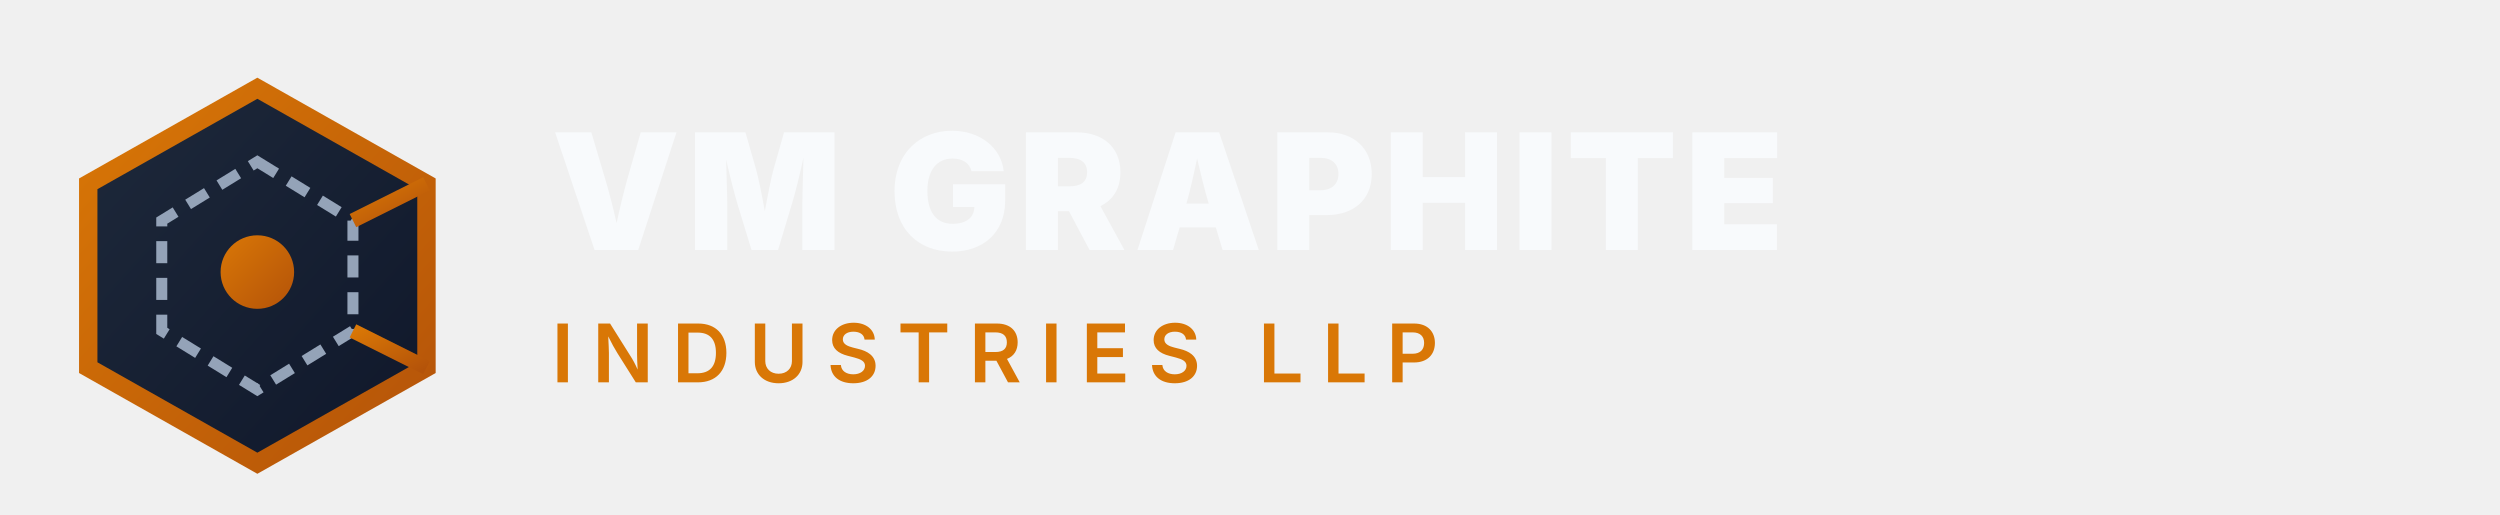
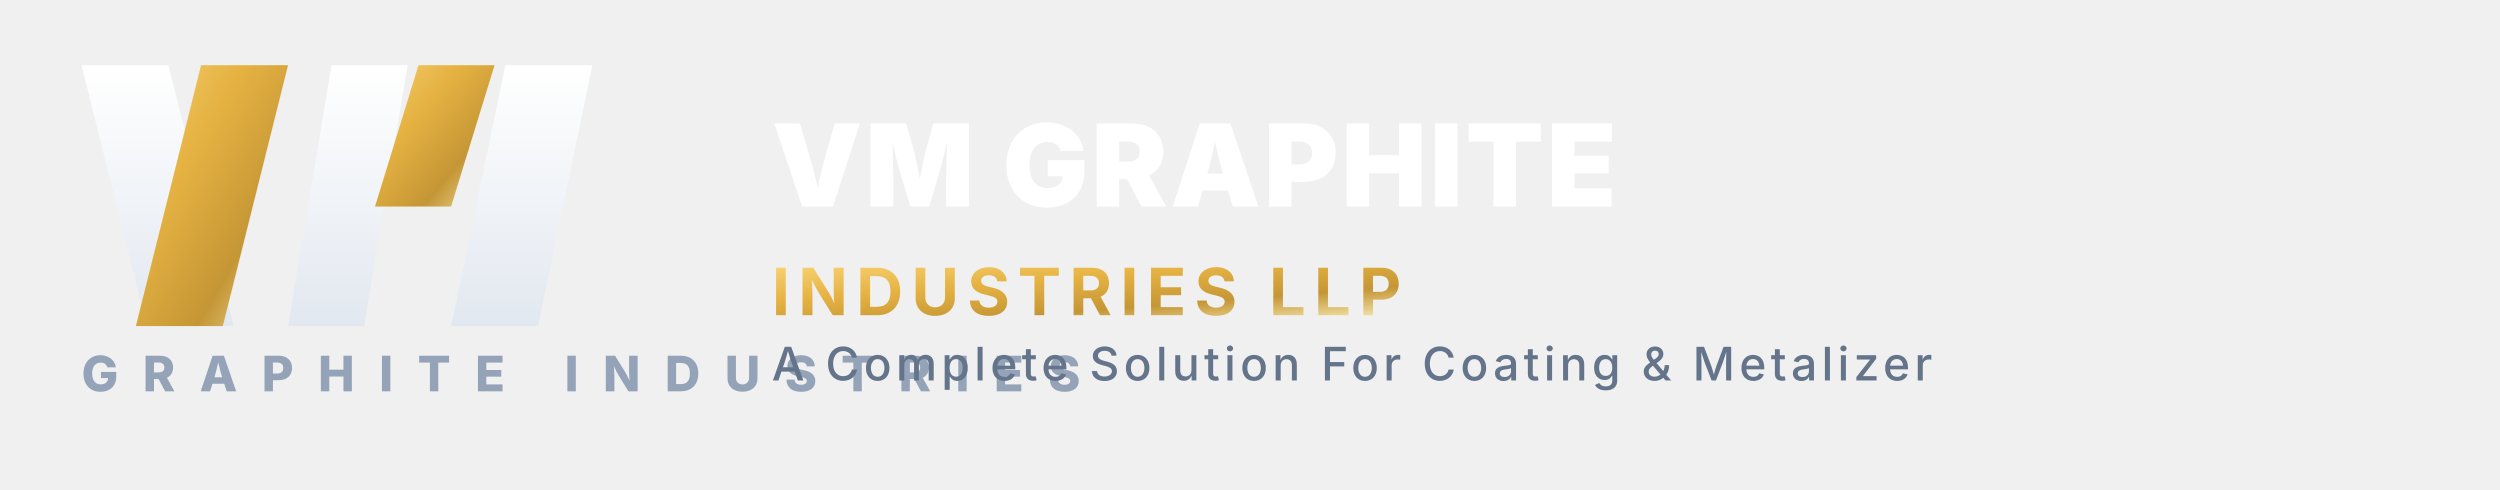
- <svg xmlns="http://www.w3.org/2000/svg" viewBox="0 0 340 70" fill="none">
+ <svg xmlns="http://www.w3.org/2000/svg" viewBox="0 0 460 90" fill="none">
  <defs>
-     <linearGradient id="logo-grad" x1="0%" y1="0%" x2="100%" y2="100%">
-       <stop offset="0%" stop-color="#D97706" />
-       <stop offset="100%" stop-color="#B45309" />
+     <linearGradient id="pdf-gold-grad" x1="0%" y1="0%" x2="100%" y2="100%">
+       <stop offset="0%" stop-color="#F7D070" />
+       <stop offset="35%" stop-color="#E5B242" />
+       <stop offset="70%" stop-color="#C59635" />
+       <stop offset="100%" stop-color="#F3E5AB" />
    </linearGradient>
-     <linearGradient id="slate-grad" x1="0%" y1="0%" x2="100%" y2="100%">
-       <stop offset="0%" stop-color="#1E293B" />
-       <stop offset="100%" stop-color="#0F172A" />
+     <linearGradient id="pure-white-grad" x1="0%" y1="0%" x2="0%" y2="100%">
+       <stop offset="0%" stop-color="#FFFFFF" />
+       <stop offset="100%" stop-color="#E2E8F0" />
    </linearGradient>
+     <filter id="gold-shadow" x="-10%" y="-10%" width="120%" height="120%">
+       <feDropShadow dx="0" dy="2" stdDeviation="3" flood-color="#D4AF37" flood-opacity="0.3" />
+     </filter>
  </defs>
-   <g transform="translate(10, 10)">
-     <polygon points="25,2 48,15 48,40 25,53 2,40 2,15" fill="url(#slate-grad)" stroke="url(#logo-grad)" stroke-width="2.5" />
-     <polygon points="25,12 38,20 38,35 25,43 12,35 12,20" fill="none" stroke="#94A3B8" stroke-width="1.5" stroke-dasharray="3 2" />
-     <circle cx="25" cy="27" r="5" fill="url(#logo-grad)" />
-     <line x1="25" y1="2" x2="25" y2="12" stroke="url(#logo-grad)" stroke-width="2" />
-     <line x1="48" y1="15" x2="38" y2="20" stroke="url(#logo-grad)" stroke-width="2" />
-     <line x1="48" y1="40" x2="38" y2="35" stroke="url(#logo-grad)" stroke-width="2" />
+   <g transform="translate(15, 12)">
+     <polygon points="0,0 16,0 28,48 12,48" fill="url(#pure-white-grad)" />
+     <polygon points="22,0 38,0 26,48 10,48" fill="url(#pdf-gold-grad)" />
+     <polygon points="46,0 60,0 52,48 38,48" fill="url(#pure-white-grad)" />
+     <polygon points="62,0 76,0 68,26 54,26" fill="url(#pdf-gold-grad)" />
+     <polygon points="78,0 94,0 84,48 68,48" fill="url(#pure-white-grad)" />
  </g>
-   <text x="75" y="34" font-family="Inter, sans-serif" font-weight="900" font-size="22" fill="#F8FAFC" letter-spacing="1">VM GRAPHITE</text>
-   <text x="75" y="52" font-family="Inter, sans-serif" font-weight="600" font-size="11" fill="#D97706" letter-spacing="2.5">INDUSTRIES LLP</text>
+   <g transform="translate(15, 72)">
+     <text x="0" y="0" font-family="'Outfit', 'Inter', sans-serif" font-weight="800" font-size="9" fill="#94A3B8" letter-spacing="4.5">GRAPHITE INDUSTRIES</text>
+   </g>
+   <line x1="125" y1="18" x2="125" y2="68" stroke="url(#pdf-gold-grad)" stroke-width="1.5" opacity="0.6" />
+   <g transform="translate(142, 38)">
+     <text x="0" y="0" font-family="'Outfit', 'Inter', sans-serif" font-weight="900" font-size="21" fill="#FFFFFF" letter-spacing="0.5">VM GRAPHITE</text>
+     <text x="0" y="20" font-family="'Outfit', 'Inter', sans-serif" font-weight="700" font-size="12" fill="url(#pdf-gold-grad)" letter-spacing="1.5">INDUSTRIES LLP</text>
+     <text x="0" y="32" font-family="'Inter', sans-serif" font-weight="500" font-size="8.5" fill="#64748B" letter-spacing="0.8">A Complete Solution For Coating &amp; Metalizer</text>
+   </g>
</svg>
